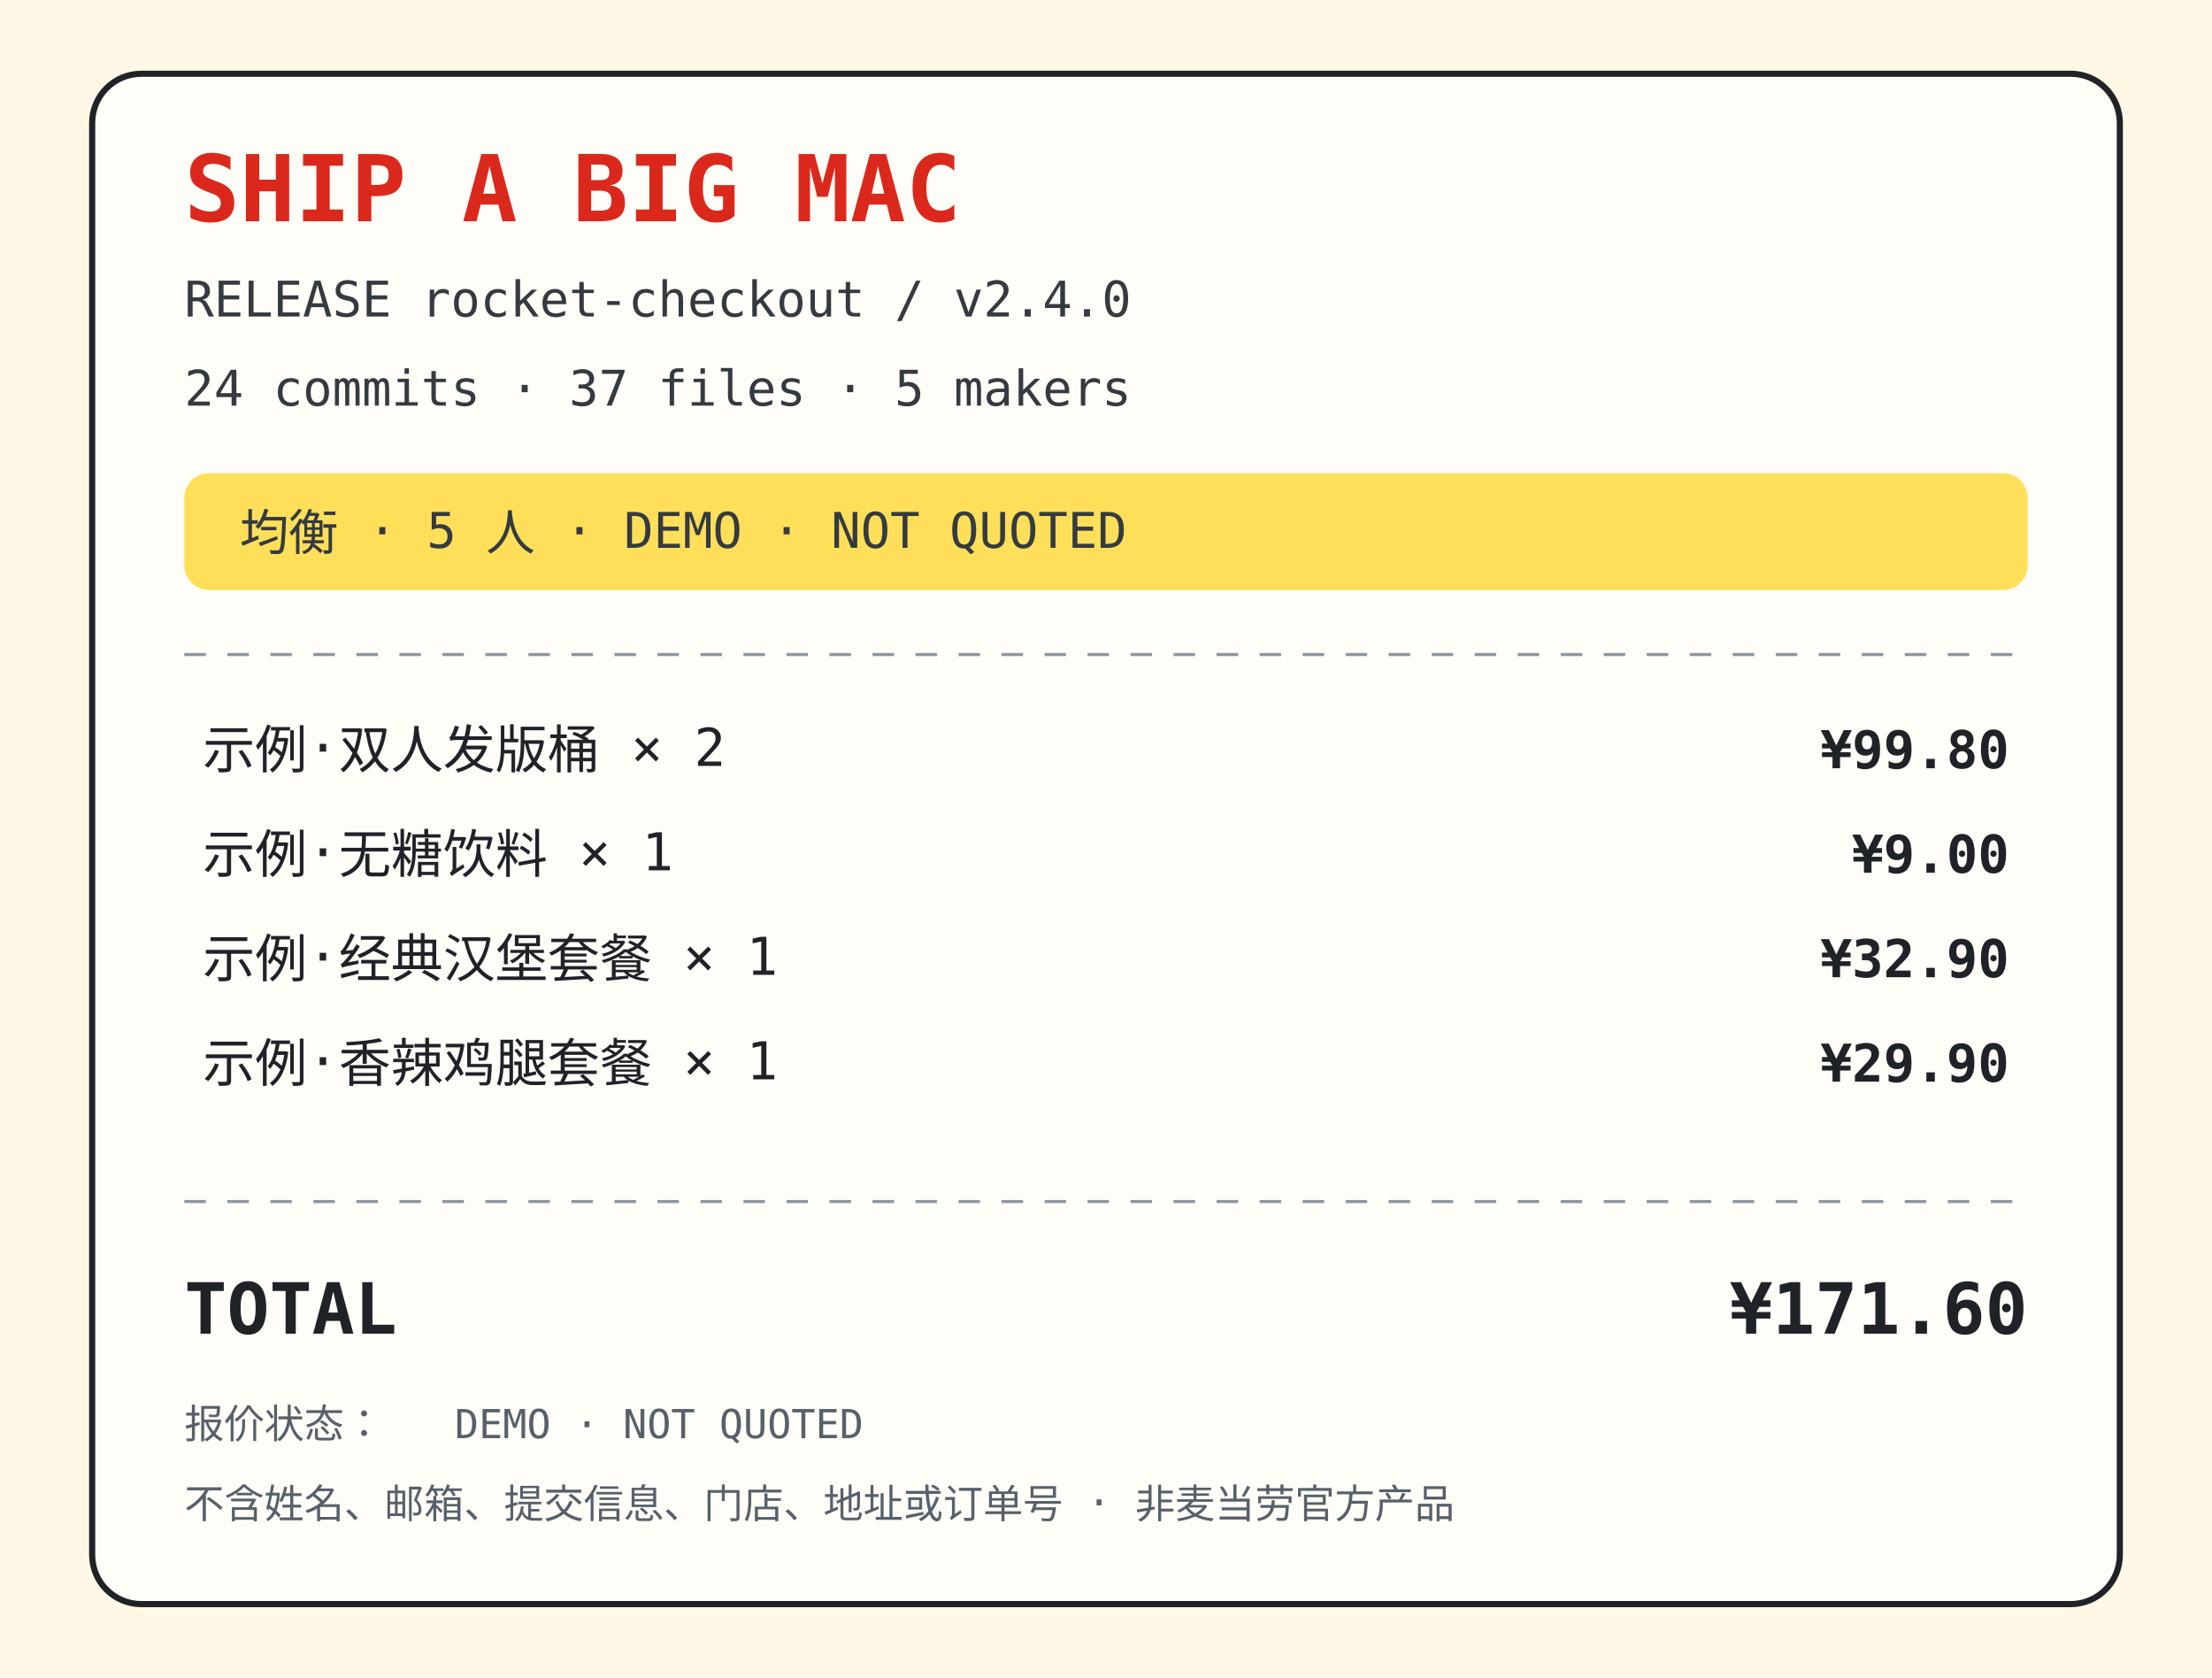
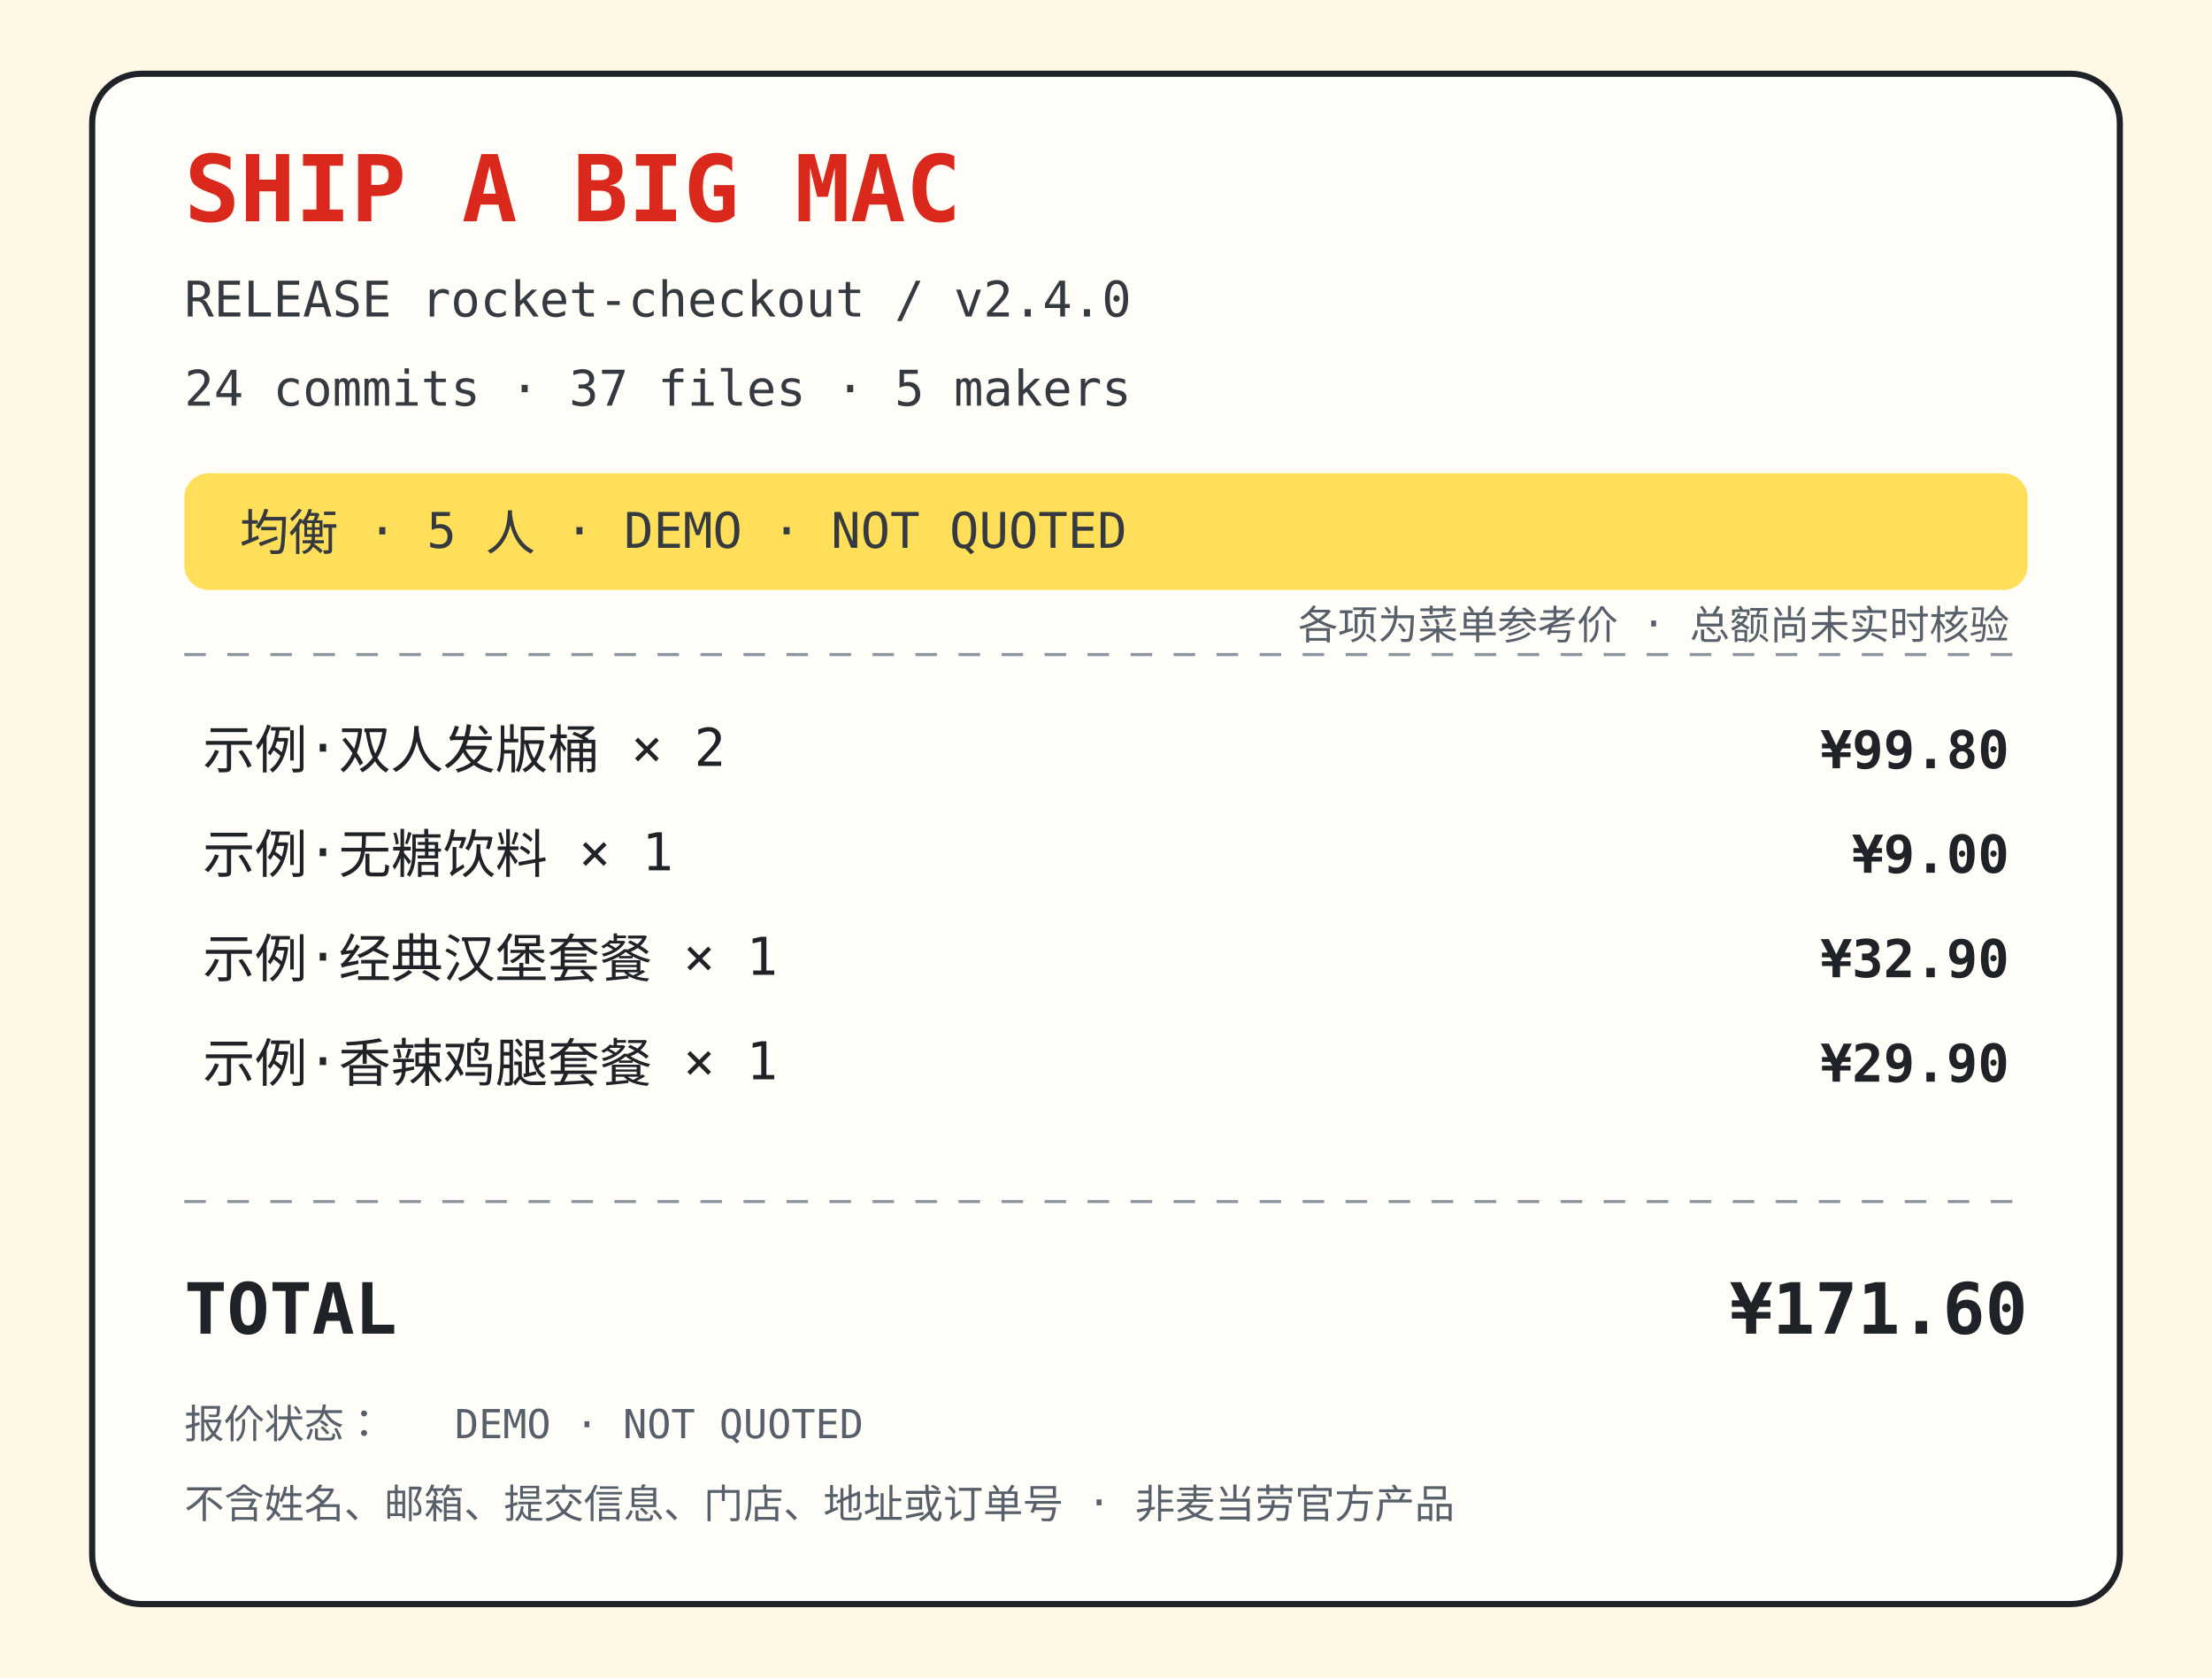
<svg xmlns="http://www.w3.org/2000/svg" width="720" height="546" viewBox="0 0 720 546" role="img" aria-labelledby="title desc">
  <style>
    .bg { fill: #fff8e7; } .paper { fill: #fffdf7; stroke: #1f2328; stroke-width: 2; }
    .brand { font: 700 30px ui-monospace, SFMono-Regular, Menlo, monospace; fill: #da291c; }
    .meta { font: 16px ui-monospace, SFMono-Regular, Menlo, monospace; fill: #343a40; }
    .item { font: 17px ui-monospace, SFMono-Regular, Menlo, monospace; fill: #1f2328; }
    .money { font: 700 17px ui-monospace, SFMono-Regular, Menlo, monospace; fill: #1f2328; }
    .total { font: 700 23px ui-monospace, SFMono-Regular, Menlo, monospace; fill: #1f2328; }
    .small { font: 13px ui-monospace, SFMono-Regular, Menlo, monospace; fill: #57606a; }
  </style>
  <rect class="bg" width="100%" height="100%" />
  <rect class="paper" x="30" y="24" width="660" height="498" rx="16" />
  <text x="60" y="72" class="brand">SHIP A BIG MAC</text>
  <text x="60" y="103" class="meta">RELEASE  rocket-checkout / v2.4.0</text>
  <text x="60" y="132" class="meta">24 commits · 37 files · 5 makers</text>
  <rect x="60" y="154" width="600" height="38" rx="8" fill="#ffdf59" />
  <text x="78" y="179" class="meta">均衡 · 5 人 · DEMO · NOT QUOTED</text>
  <line x1="60" y1="213" x2="660" y2="213" stroke="#8c959f" stroke-dasharray="7 7" />
+   <text x="654" y="208" class="small" text-anchor="end">各项为菜单参考价 · 总额尚未实时核验</text>
  <text x="66" y="250" class="item">示例·双人发版桶 × 2</text>
  <text x="654" y="250" class="money" text-anchor="end">¥99.80</text>
  <text x="66" y="284" class="item">示例·无糖饮料 × 1</text>
  <text x="654" y="284" class="money" text-anchor="end">¥9.00</text>
  <text x="66" y="318" class="item">示例·经典汉堡套餐 × 1</text>
  <text x="654" y="318" class="money" text-anchor="end">¥32.90</text>
  <text x="66" y="352" class="item">示例·香辣鸡腿套餐 × 1</text>
  <text x="654" y="352" class="money" text-anchor="end">¥29.90</text>
  <line x1="60" y1="391" x2="660" y2="391" stroke="#8c959f" stroke-dasharray="7 7" />
  <text x="60" y="434" class="total">TOTAL</text>
  <text x="660" y="434" class="total" text-anchor="end">¥171.60</text>
  <text x="60" y="468" class="small">报价状态：</text>
  <text x="148" y="468" class="small" fill="#9a6700">DEMO · NOT QUOTED</text>
  <text x="60" y="494" class="small">不含姓名、邮箱、提交信息、门店、地址或订单号 · 非麦当劳官方产品</text>
</svg>
